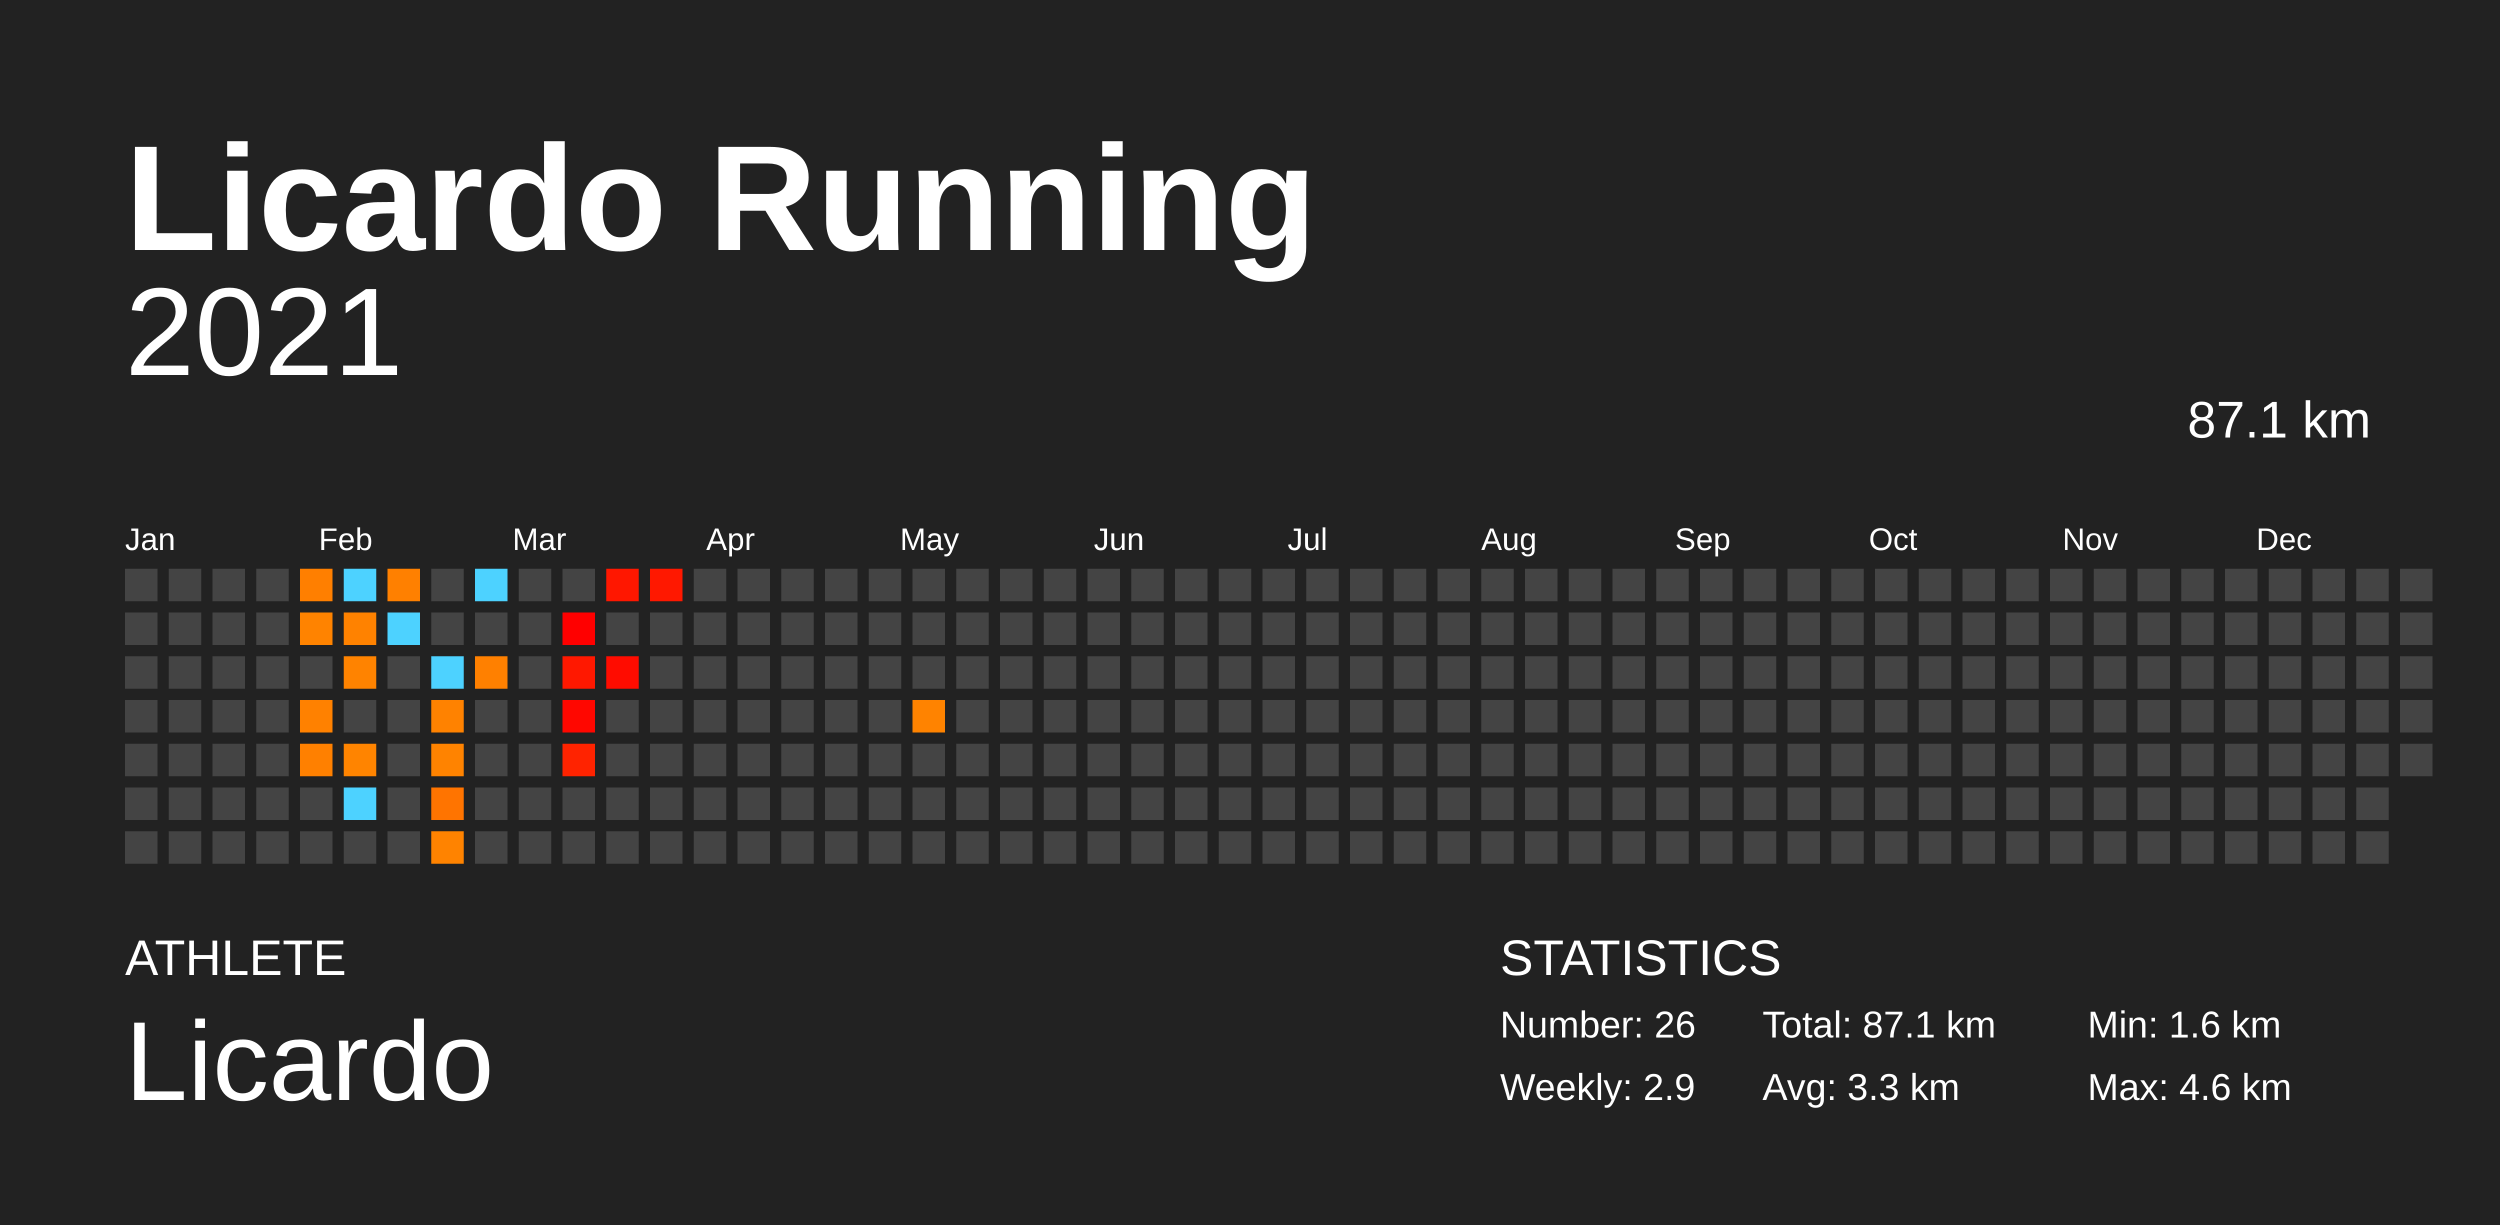
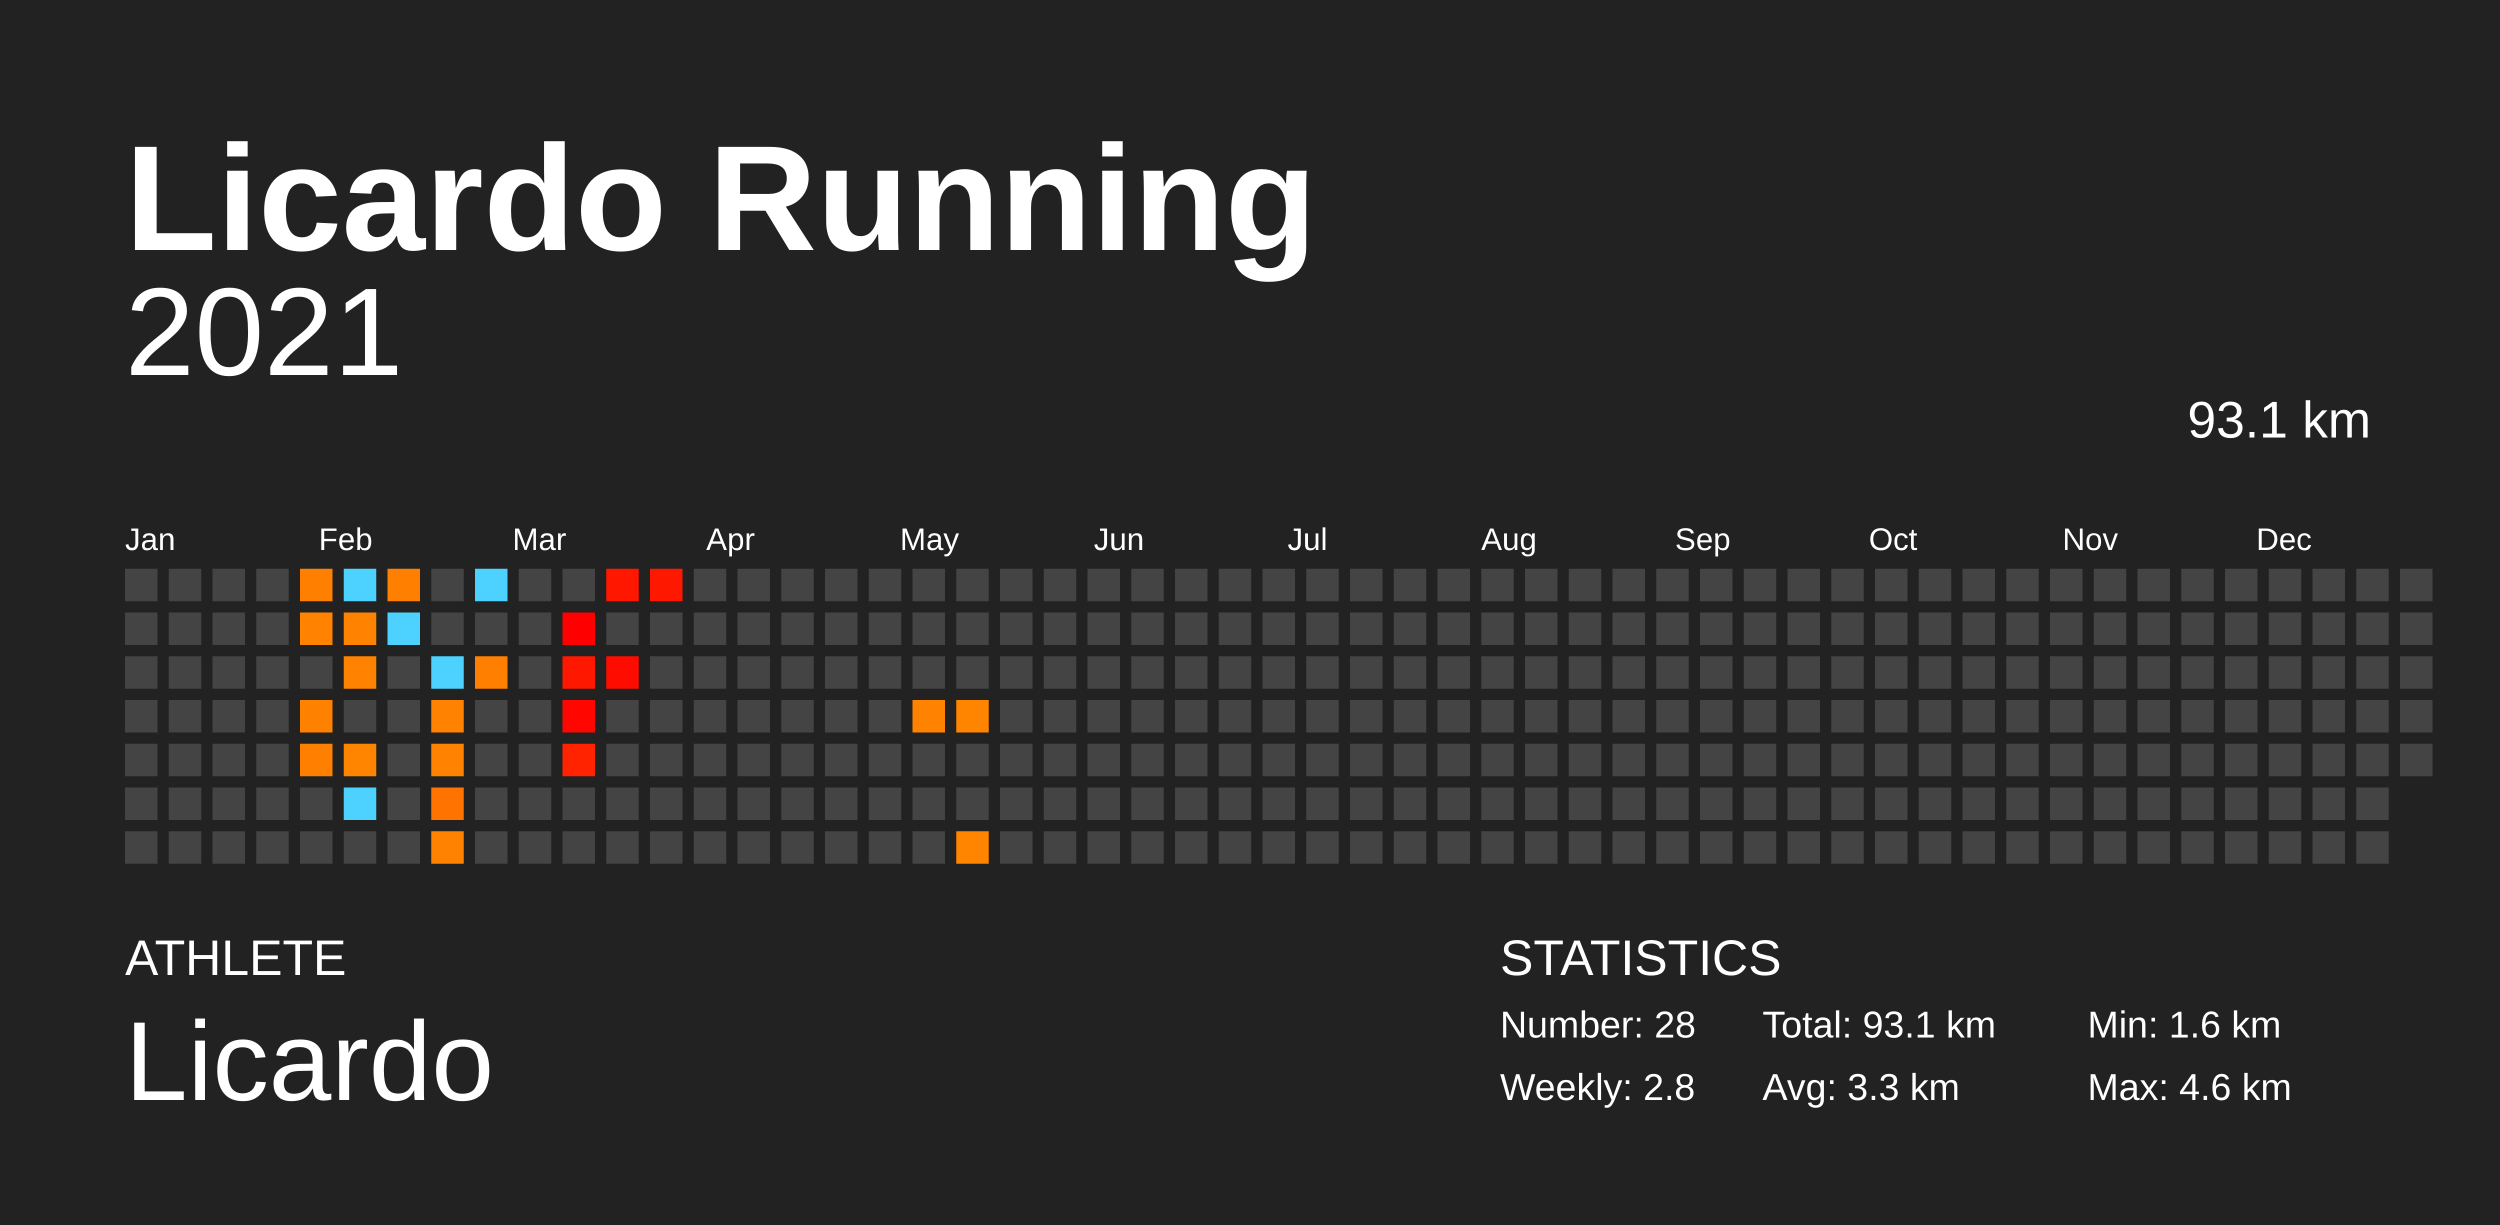
<svg xmlns="http://www.w3.org/2000/svg" baseProfile="full" height="98mm" version="1.1" viewBox="0,0,200,98" width="200mm">
  <defs />
  <rect fill="#222222" height="98" width="200" x="0" y="0" />
  <text fill="#FFFFFF" style="font-size:12px; font-family:Arial; font-weight:bold;" x="10" y="20">Licardo Running</text>
  <text fill="#FFFFFF" style="font-size:4px; font-family:Arial" x="10" y="78">ATHLETE</text>
  <text fill="#FFFFFF" style="font-size:9px; font-family:Arial" x="10" y="88">Licardo</text>
  <text fill="#FFFFFF" style="font-size:4px; font-family:Arial" x="120" y="78">STATISTICS</text>
-   <text fill="#FFFFFF" style="font-size:3px; font-family:Arial" x="120" y="83">Number: 26</text>
-   <text fill="#FFFFFF" style="font-size:3px; font-family:Arial" x="120" y="88">Weekly: 2.9</text>
-   <text fill="#FFFFFF" style="font-size:3px; font-family:Arial" x="141" y="83">Total: 87.1 km</text>
+   <text fill="#FFFFFF" style="font-size:3px; font-family:Arial" x="120" y="83">Number: 28</text>
+   <text fill="#FFFFFF" style="font-size:3px; font-family:Arial" x="120" y="88">Weekly: 2.8</text>
+   <text fill="#FFFFFF" style="font-size:3px; font-family:Arial" x="141" y="83">Total: 93.1 km</text>
  <text fill="#FFFFFF" style="font-size:3px; font-family:Arial" x="141" y="88">Avg: 3.3 km</text>
  <text fill="#FFFFFF" style="font-size:3px; font-family:Arial" x="167" y="83">Min: 1.6 km</text>
  <text fill="#FFFFFF" style="font-size:3px; font-family:Arial" x="167" y="88">Max: 4.6 km</text>
  <text alignment-baseline="hanging" fill="#FFFFFF" style="font-size:10.0px; font-family:Arial;" x="10" y="30">2021</text>
-   <text alignment-baseline="hanging" fill="#FFFFFF" style="font-size:4.125px; font-family:Arial;" x="175" y="35">87.1 km</text>
+   <text alignment-baseline="hanging" fill="#FFFFFF" style="font-size:4.125px; font-family:Arial;" x="175" y="35">93.1 km</text>
  <text fill="#FFFFFF" style="font-size:2.5px; font-family:Arial" x="10.0" y="44">Jan</text>
  <text fill="#FFFFFF" style="font-size:2.5px; font-family:Arial" x="25.5" y="44">Feb</text>
  <text fill="#FFFFFF" style="font-size:2.5px; font-family:Arial" x="41.0" y="44">Mar</text>
  <text fill="#FFFFFF" style="font-size:2.5px; font-family:Arial" x="56.5" y="44">Apr</text>
  <text fill="#FFFFFF" style="font-size:2.5px; font-family:Arial" x="72.0" y="44">May</text>
  <text fill="#FFFFFF" style="font-size:2.5px; font-family:Arial" x="87.5" y="44">Jun</text>
  <text fill="#FFFFFF" style="font-size:2.5px; font-family:Arial" x="103.0" y="44">Jul</text>
  <text fill="#FFFFFF" style="font-size:2.5px; font-family:Arial" x="118.5" y="44">Aug</text>
  <text fill="#FFFFFF" style="font-size:2.5px; font-family:Arial" x="134.0" y="44">Sep</text>
  <text fill="#FFFFFF" style="font-size:2.5px; font-family:Arial" x="149.5" y="44">Oct</text>
  <text fill="#FFFFFF" style="font-size:2.5px; font-family:Arial" x="165.0" y="44">Nov</text>
  <text fill="#FFFFFF" style="font-size:2.5px; font-family:Arial" x="180.5" y="44">Dec</text>
  <rect fill="#444444" height="2.6" width="2.6" x="10.0" y="45.5" />
  <rect fill="#444444" height="2.6" width="2.6" x="10.0" y="49.0" />
  <rect fill="#444444" height="2.6" width="2.6" x="10.0" y="52.5" />
  <rect fill="#444444" height="2.6" width="2.6" x="10.0" y="56.0" />
  <rect fill="#444444" height="2.6" width="2.6" x="10.0" y="59.5" />
  <rect fill="#444444" height="2.6" width="2.6" x="10.0" y="63.0" />
  <rect fill="#444444" height="2.6" width="2.6" x="10.0" y="66.5" />
  <rect fill="#444444" height="2.6" width="2.6" x="13.5" y="45.5" />
  <rect fill="#444444" height="2.6" width="2.6" x="13.5" y="49.0" />
  <rect fill="#444444" height="2.6" width="2.6" x="13.5" y="52.5" />
  <rect fill="#444444" height="2.6" width="2.6" x="13.5" y="56.0" />
  <rect fill="#444444" height="2.6" width="2.6" x="13.5" y="59.5" />
  <rect fill="#444444" height="2.6" width="2.6" x="13.5" y="63.0" />
  <rect fill="#444444" height="2.6" width="2.6" x="13.5" y="66.5" />
  <rect fill="#444444" height="2.6" width="2.6" x="17.0" y="45.5" />
  <rect fill="#444444" height="2.6" width="2.6" x="17.0" y="49.0" />
  <rect fill="#444444" height="2.6" width="2.6" x="17.0" y="52.5" />
  <rect fill="#444444" height="2.6" width="2.6" x="17.0" y="56.0" />
  <rect fill="#444444" height="2.6" width="2.6" x="17.0" y="59.5" />
  <rect fill="#444444" height="2.6" width="2.6" x="17.0" y="63.0" />
  <rect fill="#444444" height="2.6" width="2.6" x="17.0" y="66.5" />
  <rect fill="#444444" height="2.6" width="2.6" x="20.5" y="45.5" />
  <rect fill="#444444" height="2.6" width="2.6" x="20.5" y="49.0" />
  <rect fill="#444444" height="2.6" width="2.6" x="20.5" y="52.5" />
  <rect fill="#444444" height="2.6" width="2.6" x="20.5" y="56.0" />
  <rect fill="#444444" height="2.6" width="2.6" x="20.5" y="59.5" />
  <rect fill="#444444" height="2.6" width="2.6" x="20.5" y="63.0" />
  <rect fill="#444444" height="2.6" width="2.6" x="20.5" y="66.5" />
  <rect fill="#ff7f00" height="2.6" width="2.6" x="24.0" y="45.5" />
  <rect fill="#ff8300" height="2.6" width="2.6" x="24.0" y="49.0" />
  <rect fill="#444444" height="2.6" width="2.6" x="24.0" y="52.5" />
  <rect fill="#ff8100" height="2.6" width="2.6" x="24.0" y="56.0" />
  <rect fill="#ff8000" height="2.6" width="2.6" x="24.0" y="59.5" />
  <rect fill="#444444" height="2.6" width="2.6" x="24.0" y="63.0" />
  <rect fill="#444444" height="2.6" width="2.6" x="24.0" y="66.5" />
  <rect fill="#4dd2ff" height="2.6" width="2.6" x="27.5" y="45.5" />
  <rect fill="#ff8200" height="2.6" width="2.6" x="27.5" y="49.0" />
  <rect fill="#ff8300" height="2.6" width="2.6" x="27.5" y="52.5" />
  <rect fill="#444444" height="2.6" width="2.6" x="27.5" y="56.0" />
  <rect fill="#ff8400" height="2.6" width="2.6" x="27.5" y="59.5" />
  <rect fill="#4dd2ff" height="2.6" width="2.6" x="27.5" y="63.0" />
  <rect fill="#444444" height="2.6" width="2.6" x="27.5" y="66.5" />
  <rect fill="#ff8000" height="2.6" width="2.6" x="31.0" y="45.5" />
  <rect fill="#4dd2ff" height="2.6" width="2.6" x="31.0" y="49.0" />
  <rect fill="#444444" height="2.6" width="2.6" x="31.0" y="52.5" />
  <rect fill="#444444" height="2.6" width="2.6" x="31.0" y="56.0" />
  <rect fill="#444444" height="2.6" width="2.6" x="31.0" y="59.5" />
  <rect fill="#444444" height="2.6" width="2.6" x="31.0" y="63.0" />
  <rect fill="#444444" height="2.6" width="2.6" x="31.0" y="66.5" />
  <rect fill="#444444" height="2.6" width="2.6" x="34.5" y="45.5" />
  <rect fill="#444444" height="2.6" width="2.6" x="34.5" y="49.0" />
  <rect fill="#4dd2ff" height="2.6" width="2.6" x="34.5" y="52.5" />
  <rect fill="#ff8200" height="2.6" width="2.6" x="34.5" y="56.0" />
  <rect fill="#ff8300" height="2.6" width="2.6" x="34.5" y="59.5" />
  <rect fill="#ff7400" height="2.6" width="2.6" x="34.5" y="63.0" />
  <rect fill="#ff8300" height="2.6" width="2.6" x="34.5" y="66.5" />
  <rect fill="#4dd2ff" height="2.6" width="2.6" x="38.0" y="45.5" />
  <rect fill="#444444" height="2.6" width="2.6" x="38.0" y="49.0" />
  <rect fill="#ff8000" height="2.6" width="2.6" x="38.0" y="52.5" />
  <rect fill="#444444" height="2.6" width="2.6" x="38.0" y="56.0" />
  <rect fill="#444444" height="2.6" width="2.6" x="38.0" y="59.5" />
  <rect fill="#444444" height="2.6" width="2.6" x="38.0" y="63.0" />
  <rect fill="#444444" height="2.6" width="2.6" x="38.0" y="66.5" />
  <rect fill="#444444" height="2.6" width="2.6" x="41.5" y="45.5" />
  <rect fill="#444444" height="2.6" width="2.6" x="41.5" y="49.0" />
  <rect fill="#444444" height="2.6" width="2.6" x="41.5" y="52.5" />
  <rect fill="#444444" height="2.6" width="2.6" x="41.5" y="56.0" />
  <rect fill="#444444" height="2.6" width="2.6" x="41.5" y="59.5" />
  <rect fill="#444444" height="2.6" width="2.6" x="41.5" y="63.0" />
  <rect fill="#444444" height="2.6" width="2.6" x="41.5" y="66.5" />
  <rect fill="#444444" height="2.6" width="2.6" x="45.0" y="45.5" />
  <rect fill="#ff0000" height="2.6" width="2.6" x="45.0" y="49.0" />
  <rect fill="#ff1800" height="2.6" width="2.6" x="45.0" y="52.5" />
  <rect fill="#ff0700" height="2.6" width="2.6" x="45.0" y="56.0" />
  <rect fill="#ff2300" height="2.6" width="2.6" x="45.0" y="59.5" />
  <rect fill="#444444" height="2.6" width="2.6" x="45.0" y="63.0" />
  <rect fill="#444444" height="2.6" width="2.6" x="45.0" y="66.5" />
  <rect fill="#ff1700" height="2.6" width="2.6" x="48.5" y="45.5" />
  <rect fill="#444444" height="2.6" width="2.6" x="48.5" y="49.0" />
  <rect fill="#ff0c00" height="2.6" width="2.6" x="48.5" y="52.5" />
  <rect fill="#444444" height="2.6" width="2.6" x="48.5" y="56.0" />
  <rect fill="#444444" height="2.6" width="2.6" x="48.5" y="59.5" />
  <rect fill="#444444" height="2.6" width="2.6" x="48.5" y="63.0" />
  <rect fill="#444444" height="2.6" width="2.6" x="48.5" y="66.5" />
  <rect fill="#ff1800" height="2.6" width="2.6" x="52.0" y="45.5" />
  <rect fill="#444444" height="2.6" width="2.6" x="52.0" y="49.0" />
  <rect fill="#444444" height="2.6" width="2.6" x="52.0" y="52.5" />
  <rect fill="#444444" height="2.6" width="2.6" x="52.0" y="56.0" />
  <rect fill="#444444" height="2.6" width="2.6" x="52.0" y="59.5" />
  <rect fill="#444444" height="2.6" width="2.6" x="52.0" y="63.0" />
  <rect fill="#444444" height="2.6" width="2.6" x="52.0" y="66.5" />
  <rect fill="#444444" height="2.6" width="2.6" x="55.5" y="45.5" />
  <rect fill="#444444" height="2.6" width="2.6" x="55.5" y="49.0" />
  <rect fill="#444444" height="2.6" width="2.6" x="55.5" y="52.5" />
  <rect fill="#444444" height="2.6" width="2.6" x="55.5" y="56.0" />
  <rect fill="#444444" height="2.6" width="2.6" x="55.5" y="59.5" />
  <rect fill="#444444" height="2.6" width="2.6" x="55.5" y="63.0" />
  <rect fill="#444444" height="2.6" width="2.6" x="55.5" y="66.5" />
  <rect fill="#444444" height="2.6" width="2.6" x="59.0" y="45.5" />
  <rect fill="#444444" height="2.6" width="2.6" x="59.0" y="49.0" />
  <rect fill="#444444" height="2.6" width="2.6" x="59.0" y="52.5" />
  <rect fill="#444444" height="2.6" width="2.6" x="59.0" y="56.0" />
  <rect fill="#444444" height="2.6" width="2.6" x="59.0" y="59.5" />
  <rect fill="#444444" height="2.6" width="2.6" x="59.0" y="63.0" />
  <rect fill="#444444" height="2.6" width="2.6" x="59.0" y="66.5" />
  <rect fill="#444444" height="2.6" width="2.6" x="62.5" y="45.5" />
  <rect fill="#444444" height="2.6" width="2.6" x="62.5" y="49.0" />
  <rect fill="#444444" height="2.6" width="2.6" x="62.5" y="52.5" />
  <rect fill="#444444" height="2.6" width="2.6" x="62.5" y="56.0" />
  <rect fill="#444444" height="2.6" width="2.6" x="62.5" y="59.5" />
  <rect fill="#444444" height="2.6" width="2.6" x="62.5" y="63.0" />
  <rect fill="#444444" height="2.6" width="2.6" x="62.5" y="66.5" />
  <rect fill="#444444" height="2.6" width="2.6" x="66.0" y="45.5" />
  <rect fill="#444444" height="2.6" width="2.6" x="66.0" y="49.0" />
  <rect fill="#444444" height="2.6" width="2.6" x="66.0" y="52.5" />
  <rect fill="#444444" height="2.6" width="2.6" x="66.0" y="56.0" />
  <rect fill="#444444" height="2.6" width="2.6" x="66.0" y="59.5" />
  <rect fill="#444444" height="2.6" width="2.6" x="66.0" y="63.0" />
  <rect fill="#444444" height="2.6" width="2.6" x="66.0" y="66.5" />
  <rect fill="#444444" height="2.6" width="2.6" x="69.5" y="45.5" />
  <rect fill="#444444" height="2.6" width="2.6" x="69.5" y="49.0" />
  <rect fill="#444444" height="2.6" width="2.6" x="69.5" y="52.5" />
  <rect fill="#444444" height="2.6" width="2.6" x="69.5" y="56.0" />
  <rect fill="#444444" height="2.6" width="2.6" x="69.5" y="59.5" />
  <rect fill="#444444" height="2.6" width="2.6" x="69.5" y="63.0" />
  <rect fill="#444444" height="2.6" width="2.6" x="69.5" y="66.5" />
  <rect fill="#444444" height="2.6" width="2.6" x="73.0" y="45.5" />
  <rect fill="#444444" height="2.6" width="2.6" x="73.0" y="49.0" />
  <rect fill="#444444" height="2.6" width="2.6" x="73.0" y="52.5" />
  <rect fill="#ff8300" height="2.6" width="2.6" x="73.0" y="56.0" />
  <rect fill="#444444" height="2.6" width="2.6" x="73.0" y="59.5" />
  <rect fill="#444444" height="2.6" width="2.6" x="73.0" y="63.0" />
  <rect fill="#444444" height="2.6" width="2.6" x="73.0" y="66.5" />
  <rect fill="#444444" height="2.6" width="2.6" x="76.5" y="45.5" />
  <rect fill="#444444" height="2.6" width="2.6" x="76.5" y="49.0" />
  <rect fill="#444444" height="2.6" width="2.6" x="76.5" y="52.5" />
-   <rect fill="#444444" height="2.6" width="2.6" x="76.5" y="56.0" />
+   <rect fill="#ff8400" height="2.6" width="2.6" x="76.5" y="56.0" />
  <rect fill="#444444" height="2.6" width="2.6" x="76.5" y="59.5" />
  <rect fill="#444444" height="2.6" width="2.6" x="76.5" y="63.0" />
-   <rect fill="#444444" height="2.6" width="2.6" x="76.5" y="66.5" />
+   <rect fill="#ff8400" height="2.6" width="2.6" x="76.5" y="66.5" />
  <rect fill="#444444" height="2.6" width="2.6" x="80.0" y="45.5" />
  <rect fill="#444444" height="2.6" width="2.6" x="80.0" y="49.0" />
  <rect fill="#444444" height="2.6" width="2.6" x="80.0" y="52.5" />
  <rect fill="#444444" height="2.6" width="2.6" x="80.0" y="56.0" />
  <rect fill="#444444" height="2.6" width="2.6" x="80.0" y="59.5" />
  <rect fill="#444444" height="2.6" width="2.6" x="80.0" y="63.0" />
  <rect fill="#444444" height="2.6" width="2.6" x="80.0" y="66.5" />
  <rect fill="#444444" height="2.6" width="2.6" x="83.5" y="45.5" />
  <rect fill="#444444" height="2.6" width="2.6" x="83.5" y="49.0" />
  <rect fill="#444444" height="2.6" width="2.6" x="83.5" y="52.5" />
  <rect fill="#444444" height="2.6" width="2.6" x="83.5" y="56.0" />
  <rect fill="#444444" height="2.6" width="2.6" x="83.5" y="59.5" />
  <rect fill="#444444" height="2.6" width="2.6" x="83.5" y="63.0" />
  <rect fill="#444444" height="2.6" width="2.6" x="83.5" y="66.5" />
  <rect fill="#444444" height="2.6" width="2.6" x="87.0" y="45.5" />
  <rect fill="#444444" height="2.6" width="2.6" x="87.0" y="49.0" />
  <rect fill="#444444" height="2.6" width="2.6" x="87.0" y="52.5" />
  <rect fill="#444444" height="2.6" width="2.6" x="87.0" y="56.0" />
  <rect fill="#444444" height="2.6" width="2.6" x="87.0" y="59.5" />
  <rect fill="#444444" height="2.6" width="2.6" x="87.0" y="63.0" />
  <rect fill="#444444" height="2.6" width="2.6" x="87.0" y="66.5" />
  <rect fill="#444444" height="2.6" width="2.6" x="90.5" y="45.5" />
  <rect fill="#444444" height="2.6" width="2.6" x="90.5" y="49.0" />
  <rect fill="#444444" height="2.6" width="2.6" x="90.5" y="52.5" />
  <rect fill="#444444" height="2.6" width="2.6" x="90.5" y="56.0" />
  <rect fill="#444444" height="2.6" width="2.6" x="90.5" y="59.5" />
  <rect fill="#444444" height="2.6" width="2.6" x="90.5" y="63.0" />
  <rect fill="#444444" height="2.6" width="2.6" x="90.5" y="66.5" />
  <rect fill="#444444" height="2.6" width="2.6" x="94.0" y="45.5" />
  <rect fill="#444444" height="2.6" width="2.6" x="94.0" y="49.0" />
  <rect fill="#444444" height="2.6" width="2.6" x="94.0" y="52.5" />
  <rect fill="#444444" height="2.6" width="2.6" x="94.0" y="56.0" />
  <rect fill="#444444" height="2.6" width="2.6" x="94.0" y="59.5" />
  <rect fill="#444444" height="2.6" width="2.6" x="94.0" y="63.0" />
  <rect fill="#444444" height="2.6" width="2.6" x="94.0" y="66.5" />
  <rect fill="#444444" height="2.6" width="2.6" x="97.5" y="45.5" />
  <rect fill="#444444" height="2.6" width="2.6" x="97.5" y="49.0" />
  <rect fill="#444444" height="2.6" width="2.6" x="97.5" y="52.5" />
  <rect fill="#444444" height="2.6" width="2.6" x="97.5" y="56.0" />
  <rect fill="#444444" height="2.6" width="2.6" x="97.5" y="59.5" />
  <rect fill="#444444" height="2.6" width="2.6" x="97.5" y="63.0" />
  <rect fill="#444444" height="2.6" width="2.6" x="97.5" y="66.5" />
  <rect fill="#444444" height="2.6" width="2.6" x="101.0" y="45.5" />
  <rect fill="#444444" height="2.6" width="2.6" x="101.0" y="49.0" />
  <rect fill="#444444" height="2.6" width="2.6" x="101.0" y="52.5" />
  <rect fill="#444444" height="2.6" width="2.6" x="101.0" y="56.0" />
  <rect fill="#444444" height="2.6" width="2.6" x="101.0" y="59.5" />
  <rect fill="#444444" height="2.6" width="2.6" x="101.0" y="63.0" />
  <rect fill="#444444" height="2.6" width="2.6" x="101.0" y="66.5" />
  <rect fill="#444444" height="2.6" width="2.6" x="104.5" y="45.5" />
  <rect fill="#444444" height="2.6" width="2.6" x="104.5" y="49.0" />
  <rect fill="#444444" height="2.6" width="2.6" x="104.5" y="52.5" />
  <rect fill="#444444" height="2.6" width="2.6" x="104.5" y="56.0" />
  <rect fill="#444444" height="2.6" width="2.6" x="104.5" y="59.5" />
  <rect fill="#444444" height="2.6" width="2.6" x="104.5" y="63.0" />
  <rect fill="#444444" height="2.6" width="2.6" x="104.5" y="66.5" />
  <rect fill="#444444" height="2.6" width="2.6" x="108.0" y="45.5" />
  <rect fill="#444444" height="2.6" width="2.6" x="108.0" y="49.0" />
  <rect fill="#444444" height="2.6" width="2.6" x="108.0" y="52.5" />
  <rect fill="#444444" height="2.6" width="2.6" x="108.0" y="56.0" />
  <rect fill="#444444" height="2.6" width="2.6" x="108.0" y="59.5" />
  <rect fill="#444444" height="2.6" width="2.6" x="108.0" y="63.0" />
  <rect fill="#444444" height="2.6" width="2.6" x="108.0" y="66.5" />
  <rect fill="#444444" height="2.6" width="2.6" x="111.5" y="45.5" />
  <rect fill="#444444" height="2.6" width="2.6" x="111.5" y="49.0" />
  <rect fill="#444444" height="2.6" width="2.6" x="111.5" y="52.5" />
  <rect fill="#444444" height="2.6" width="2.6" x="111.5" y="56.0" />
  <rect fill="#444444" height="2.6" width="2.6" x="111.5" y="59.5" />
  <rect fill="#444444" height="2.6" width="2.6" x="111.5" y="63.0" />
  <rect fill="#444444" height="2.6" width="2.6" x="111.5" y="66.5" />
  <rect fill="#444444" height="2.6" width="2.6" x="115.0" y="45.5" />
  <rect fill="#444444" height="2.6" width="2.6" x="115.0" y="49.0" />
  <rect fill="#444444" height="2.6" width="2.6" x="115.0" y="52.5" />
  <rect fill="#444444" height="2.6" width="2.6" x="115.0" y="56.0" />
  <rect fill="#444444" height="2.6" width="2.6" x="115.0" y="59.5" />
  <rect fill="#444444" height="2.6" width="2.6" x="115.0" y="63.0" />
  <rect fill="#444444" height="2.6" width="2.6" x="115.0" y="66.5" />
  <rect fill="#444444" height="2.6" width="2.6" x="118.5" y="45.5" />
  <rect fill="#444444" height="2.6" width="2.6" x="118.5" y="49.0" />
  <rect fill="#444444" height="2.6" width="2.6" x="118.5" y="52.5" />
  <rect fill="#444444" height="2.6" width="2.6" x="118.5" y="56.0" />
  <rect fill="#444444" height="2.6" width="2.6" x="118.5" y="59.5" />
  <rect fill="#444444" height="2.6" width="2.6" x="118.5" y="63.0" />
  <rect fill="#444444" height="2.6" width="2.6" x="118.5" y="66.5" />
  <rect fill="#444444" height="2.6" width="2.6" x="122.0" y="45.5" />
  <rect fill="#444444" height="2.6" width="2.6" x="122.0" y="49.0" />
  <rect fill="#444444" height="2.6" width="2.6" x="122.0" y="52.5" />
  <rect fill="#444444" height="2.6" width="2.6" x="122.0" y="56.0" />
  <rect fill="#444444" height="2.6" width="2.6" x="122.0" y="59.5" />
  <rect fill="#444444" height="2.6" width="2.6" x="122.0" y="63.0" />
  <rect fill="#444444" height="2.6" width="2.6" x="122.0" y="66.5" />
  <rect fill="#444444" height="2.6" width="2.6" x="125.5" y="45.5" />
  <rect fill="#444444" height="2.6" width="2.6" x="125.5" y="49.0" />
  <rect fill="#444444" height="2.6" width="2.6" x="125.5" y="52.5" />
  <rect fill="#444444" height="2.6" width="2.6" x="125.5" y="56.0" />
  <rect fill="#444444" height="2.6" width="2.6" x="125.5" y="59.5" />
  <rect fill="#444444" height="2.6" width="2.6" x="125.5" y="63.0" />
  <rect fill="#444444" height="2.6" width="2.6" x="125.5" y="66.5" />
  <rect fill="#444444" height="2.6" width="2.6" x="129.0" y="45.5" />
  <rect fill="#444444" height="2.6" width="2.6" x="129.0" y="49.0" />
  <rect fill="#444444" height="2.6" width="2.6" x="129.0" y="52.5" />
  <rect fill="#444444" height="2.6" width="2.6" x="129.0" y="56.0" />
  <rect fill="#444444" height="2.6" width="2.6" x="129.0" y="59.5" />
  <rect fill="#444444" height="2.6" width="2.6" x="129.0" y="63.0" />
  <rect fill="#444444" height="2.6" width="2.6" x="129.0" y="66.5" />
  <rect fill="#444444" height="2.6" width="2.6" x="132.5" y="45.5" />
  <rect fill="#444444" height="2.6" width="2.6" x="132.5" y="49.0" />
  <rect fill="#444444" height="2.6" width="2.6" x="132.5" y="52.5" />
  <rect fill="#444444" height="2.6" width="2.6" x="132.5" y="56.0" />
  <rect fill="#444444" height="2.6" width="2.6" x="132.5" y="59.5" />
  <rect fill="#444444" height="2.6" width="2.6" x="132.5" y="63.0" />
  <rect fill="#444444" height="2.6" width="2.6" x="132.5" y="66.5" />
  <rect fill="#444444" height="2.6" width="2.6" x="136.0" y="45.5" />
  <rect fill="#444444" height="2.6" width="2.6" x="136.0" y="49.0" />
  <rect fill="#444444" height="2.6" width="2.6" x="136.0" y="52.5" />
  <rect fill="#444444" height="2.6" width="2.6" x="136.0" y="56.0" />
  <rect fill="#444444" height="2.6" width="2.6" x="136.0" y="59.5" />
  <rect fill="#444444" height="2.6" width="2.6" x="136.0" y="63.0" />
  <rect fill="#444444" height="2.6" width="2.6" x="136.0" y="66.5" />
  <rect fill="#444444" height="2.6" width="2.6" x="139.5" y="45.5" />
  <rect fill="#444444" height="2.6" width="2.6" x="139.5" y="49.0" />
  <rect fill="#444444" height="2.6" width="2.6" x="139.5" y="52.5" />
  <rect fill="#444444" height="2.6" width="2.6" x="139.5" y="56.0" />
  <rect fill="#444444" height="2.6" width="2.6" x="139.5" y="59.5" />
  <rect fill="#444444" height="2.6" width="2.6" x="139.5" y="63.0" />
  <rect fill="#444444" height="2.6" width="2.6" x="139.5" y="66.5" />
  <rect fill="#444444" height="2.6" width="2.6" x="143.0" y="45.5" />
  <rect fill="#444444" height="2.6" width="2.6" x="143.0" y="49.0" />
  <rect fill="#444444" height="2.6" width="2.6" x="143.0" y="52.5" />
  <rect fill="#444444" height="2.6" width="2.6" x="143.0" y="56.0" />
  <rect fill="#444444" height="2.6" width="2.6" x="143.0" y="59.5" />
  <rect fill="#444444" height="2.6" width="2.6" x="143.0" y="63.0" />
  <rect fill="#444444" height="2.6" width="2.6" x="143.0" y="66.5" />
  <rect fill="#444444" height="2.6" width="2.6" x="146.5" y="45.5" />
  <rect fill="#444444" height="2.6" width="2.6" x="146.5" y="49.0" />
  <rect fill="#444444" height="2.6" width="2.6" x="146.5" y="52.5" />
  <rect fill="#444444" height="2.6" width="2.6" x="146.5" y="56.0" />
  <rect fill="#444444" height="2.6" width="2.6" x="146.5" y="59.5" />
  <rect fill="#444444" height="2.6" width="2.6" x="146.5" y="63.0" />
  <rect fill="#444444" height="2.6" width="2.6" x="146.5" y="66.5" />
  <rect fill="#444444" height="2.6" width="2.6" x="150.0" y="45.5" />
  <rect fill="#444444" height="2.6" width="2.6" x="150.0" y="49.0" />
  <rect fill="#444444" height="2.6" width="2.6" x="150.0" y="52.5" />
  <rect fill="#444444" height="2.6" width="2.6" x="150.0" y="56.0" />
  <rect fill="#444444" height="2.6" width="2.6" x="150.0" y="59.5" />
  <rect fill="#444444" height="2.6" width="2.6" x="150.0" y="63.0" />
  <rect fill="#444444" height="2.6" width="2.6" x="150.0" y="66.5" />
  <rect fill="#444444" height="2.6" width="2.6" x="153.5" y="45.5" />
  <rect fill="#444444" height="2.6" width="2.6" x="153.5" y="49.0" />
  <rect fill="#444444" height="2.6" width="2.6" x="153.5" y="52.5" />
  <rect fill="#444444" height="2.6" width="2.6" x="153.5" y="56.0" />
  <rect fill="#444444" height="2.6" width="2.6" x="153.5" y="59.5" />
  <rect fill="#444444" height="2.6" width="2.6" x="153.5" y="63.0" />
  <rect fill="#444444" height="2.6" width="2.6" x="153.5" y="66.5" />
  <rect fill="#444444" height="2.6" width="2.6" x="157.0" y="45.5" />
  <rect fill="#444444" height="2.6" width="2.6" x="157.0" y="49.0" />
  <rect fill="#444444" height="2.6" width="2.6" x="157.0" y="52.5" />
  <rect fill="#444444" height="2.6" width="2.6" x="157.0" y="56.0" />
  <rect fill="#444444" height="2.6" width="2.6" x="157.0" y="59.5" />
  <rect fill="#444444" height="2.6" width="2.6" x="157.0" y="63.0" />
  <rect fill="#444444" height="2.6" width="2.6" x="157.0" y="66.5" />
  <rect fill="#444444" height="2.6" width="2.6" x="160.5" y="45.5" />
  <rect fill="#444444" height="2.6" width="2.6" x="160.5" y="49.0" />
  <rect fill="#444444" height="2.6" width="2.6" x="160.5" y="52.5" />
  <rect fill="#444444" height="2.6" width="2.6" x="160.5" y="56.0" />
  <rect fill="#444444" height="2.6" width="2.6" x="160.5" y="59.5" />
  <rect fill="#444444" height="2.6" width="2.6" x="160.5" y="63.0" />
  <rect fill="#444444" height="2.6" width="2.6" x="160.5" y="66.5" />
  <rect fill="#444444" height="2.6" width="2.6" x="164.0" y="45.5" />
  <rect fill="#444444" height="2.6" width="2.6" x="164.0" y="49.0" />
  <rect fill="#444444" height="2.6" width="2.6" x="164.0" y="52.5" />
  <rect fill="#444444" height="2.6" width="2.6" x="164.0" y="56.0" />
  <rect fill="#444444" height="2.6" width="2.6" x="164.0" y="59.5" />
  <rect fill="#444444" height="2.6" width="2.6" x="164.0" y="63.0" />
  <rect fill="#444444" height="2.6" width="2.6" x="164.0" y="66.5" />
  <rect fill="#444444" height="2.6" width="2.6" x="167.5" y="45.5" />
  <rect fill="#444444" height="2.6" width="2.6" x="167.5" y="49.0" />
  <rect fill="#444444" height="2.6" width="2.6" x="167.5" y="52.5" />
  <rect fill="#444444" height="2.6" width="2.6" x="167.5" y="56.0" />
  <rect fill="#444444" height="2.6" width="2.6" x="167.5" y="59.5" />
  <rect fill="#444444" height="2.6" width="2.6" x="167.5" y="63.0" />
  <rect fill="#444444" height="2.6" width="2.6" x="167.5" y="66.5" />
  <rect fill="#444444" height="2.6" width="2.6" x="171.0" y="45.5" />
  <rect fill="#444444" height="2.6" width="2.6" x="171.0" y="49.0" />
  <rect fill="#444444" height="2.6" width="2.6" x="171.0" y="52.5" />
  <rect fill="#444444" height="2.6" width="2.6" x="171.0" y="56.0" />
  <rect fill="#444444" height="2.6" width="2.6" x="171.0" y="59.5" />
  <rect fill="#444444" height="2.6" width="2.6" x="171.0" y="63.0" />
  <rect fill="#444444" height="2.6" width="2.6" x="171.0" y="66.5" />
  <rect fill="#444444" height="2.6" width="2.6" x="174.5" y="45.5" />
  <rect fill="#444444" height="2.6" width="2.6" x="174.5" y="49.0" />
  <rect fill="#444444" height="2.6" width="2.6" x="174.5" y="52.5" />
  <rect fill="#444444" height="2.6" width="2.6" x="174.5" y="56.0" />
  <rect fill="#444444" height="2.6" width="2.6" x="174.5" y="59.5" />
  <rect fill="#444444" height="2.6" width="2.6" x="174.5" y="63.0" />
  <rect fill="#444444" height="2.6" width="2.6" x="174.5" y="66.5" />
  <rect fill="#444444" height="2.6" width="2.6" x="178.0" y="45.5" />
  <rect fill="#444444" height="2.6" width="2.6" x="178.0" y="49.0" />
  <rect fill="#444444" height="2.6" width="2.6" x="178.0" y="52.5" />
  <rect fill="#444444" height="2.6" width="2.6" x="178.0" y="56.0" />
  <rect fill="#444444" height="2.6" width="2.6" x="178.0" y="59.5" />
  <rect fill="#444444" height="2.6" width="2.6" x="178.0" y="63.0" />
  <rect fill="#444444" height="2.6" width="2.6" x="178.0" y="66.5" />
  <rect fill="#444444" height="2.6" width="2.6" x="181.5" y="45.5" />
  <rect fill="#444444" height="2.6" width="2.6" x="181.5" y="49.0" />
  <rect fill="#444444" height="2.6" width="2.6" x="181.5" y="52.5" />
  <rect fill="#444444" height="2.6" width="2.6" x="181.5" y="56.0" />
  <rect fill="#444444" height="2.6" width="2.6" x="181.5" y="59.5" />
  <rect fill="#444444" height="2.6" width="2.6" x="181.5" y="63.0" />
  <rect fill="#444444" height="2.6" width="2.6" x="181.5" y="66.5" />
  <rect fill="#444444" height="2.6" width="2.6" x="185.0" y="45.5" />
  <rect fill="#444444" height="2.6" width="2.6" x="185.0" y="49.0" />
  <rect fill="#444444" height="2.6" width="2.6" x="185.0" y="52.5" />
  <rect fill="#444444" height="2.6" width="2.6" x="185.0" y="56.0" />
  <rect fill="#444444" height="2.6" width="2.6" x="185.0" y="59.5" />
  <rect fill="#444444" height="2.6" width="2.6" x="185.0" y="63.0" />
  <rect fill="#444444" height="2.6" width="2.6" x="185.0" y="66.5" />
  <rect fill="#444444" height="2.6" width="2.6" x="188.5" y="45.5" />
  <rect fill="#444444" height="2.6" width="2.6" x="188.5" y="49.0" />
  <rect fill="#444444" height="2.6" width="2.6" x="188.5" y="52.5" />
  <rect fill="#444444" height="2.6" width="2.6" x="188.5" y="56.0" />
  <rect fill="#444444" height="2.6" width="2.6" x="188.5" y="59.5" />
  <rect fill="#444444" height="2.6" width="2.6" x="188.5" y="63.0" />
  <rect fill="#444444" height="2.6" width="2.6" x="188.5" y="66.5" />
  <rect fill="#444444" height="2.6" width="2.6" x="192.0" y="45.5" />
  <rect fill="#444444" height="2.6" width="2.6" x="192.0" y="49.0" />
  <rect fill="#444444" height="2.6" width="2.6" x="192.0" y="52.5" />
  <rect fill="#444444" height="2.6" width="2.6" x="192.0" y="56.0" />
  <rect fill="#444444" height="2.6" width="2.6" x="192.0" y="59.5" />
</svg>
